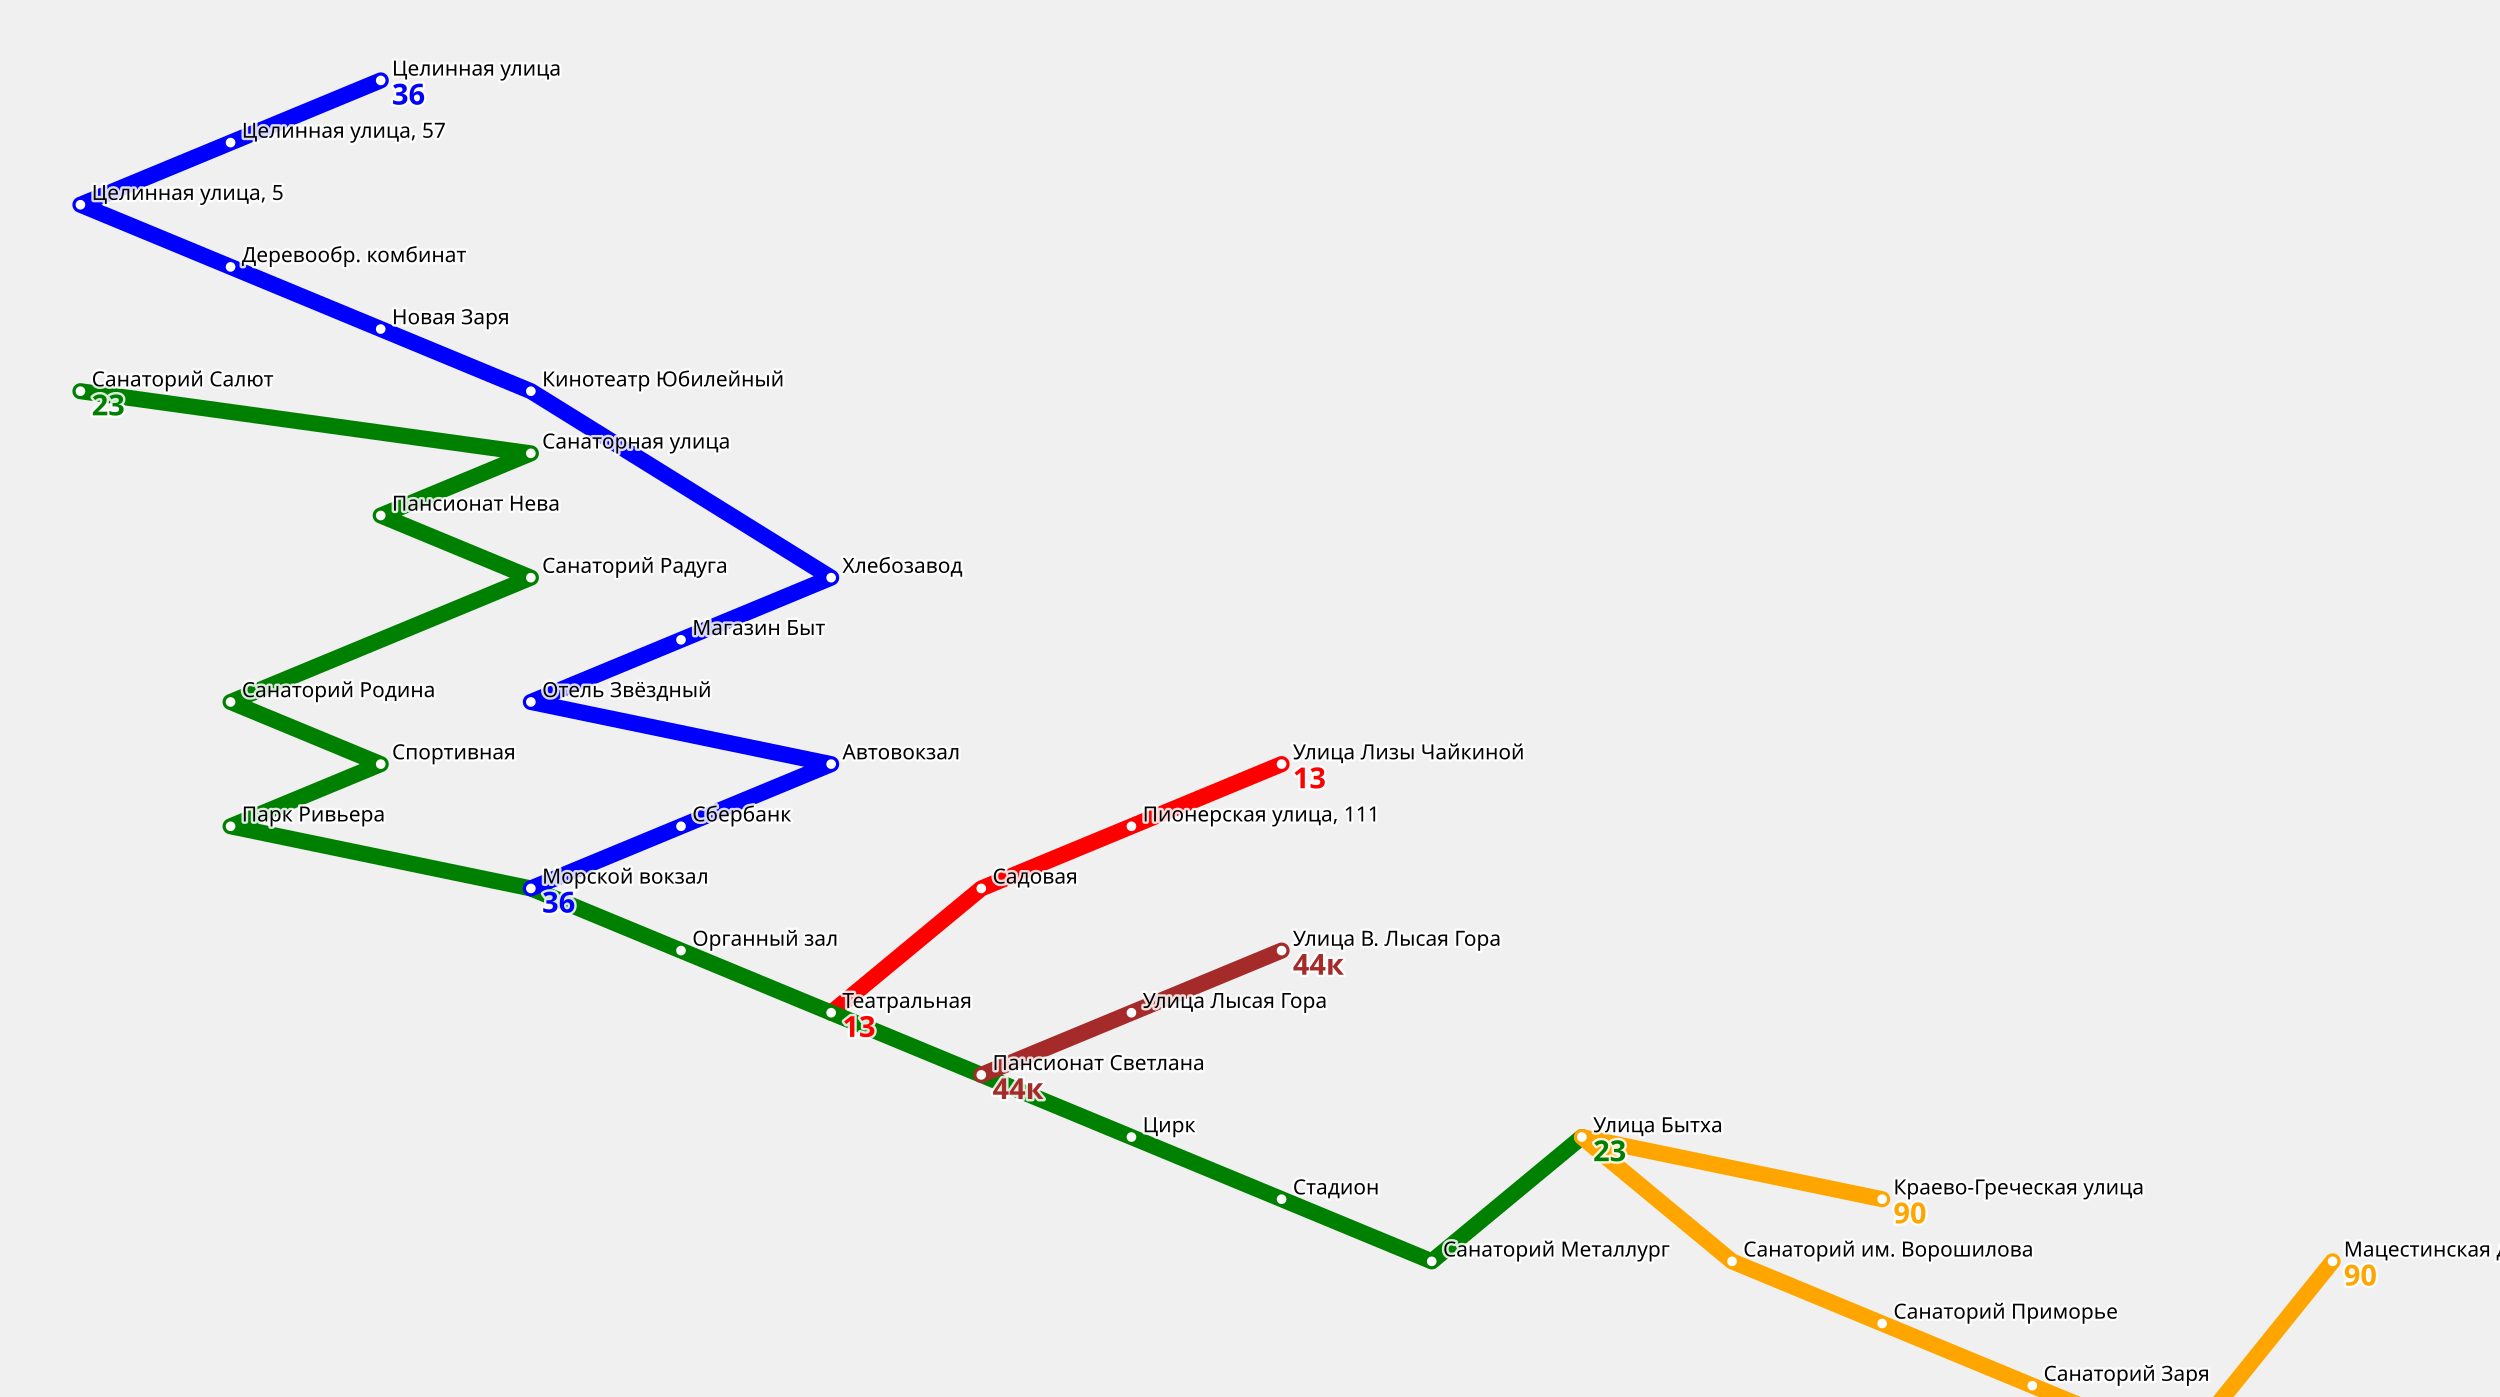
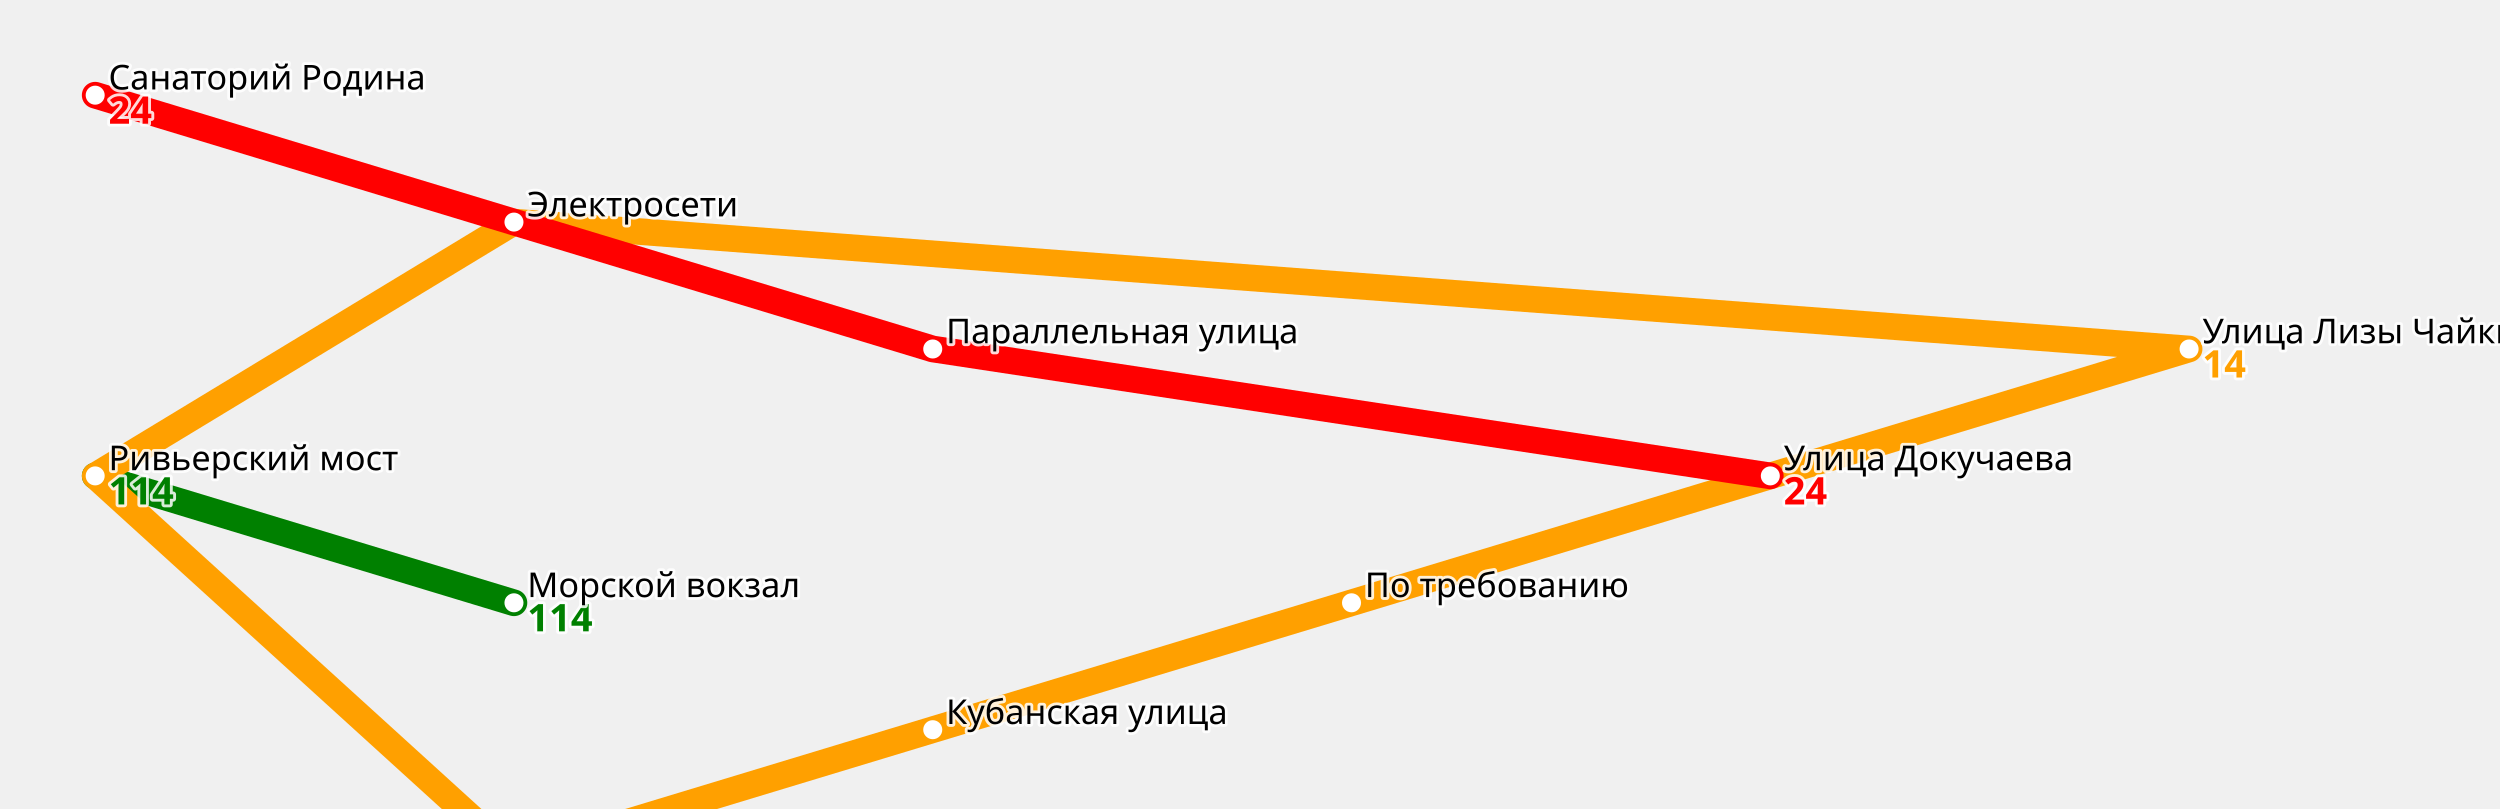
<svg xmlns="http://www.w3.org/2000/svg" version="1.1">
-   <polyline fill="none" stroke="red" stroke-width="10" stroke-linecap="round" stroke-linejoin="round" points="796.667,475 703.333,513.636 610,552.273 516.667,629.545 610,552.273 703.333,513.636 796.667,475 " />
-   <polyline fill="none" stroke="green" stroke-width="10" stroke-linecap="round" stroke-linejoin="round" points="50,243.182 330,281.818 236.667,320.455 330,359.091 143.333,436.364 236.667,475 143.333,513.636 330,552.273 423.333,590.909 516.667,629.545 610,668.182 703.333,706.818 796.667,745.455 890,784.091 983.333,706.818 890,784.091 796.667,745.455 703.333,706.818 610,668.182 516.667,629.545 423.333,590.909 330,552.273 143.333,513.636 236.667,475 143.333,436.364 330,359.091 236.667,320.455 330,281.818 50,243.182 " />
-   <polyline fill="none" stroke="blue" stroke-width="10" stroke-linecap="round" stroke-linejoin="round" points="330,552.273 423.333,513.636 516.667,475 330,436.364 423.333,397.727 516.667,359.091 330,243.182 236.667,204.545 143.333,165.909 50,127.273 143.333,88.636 236.667,50 143.333,88.636 50,127.273 143.333,165.909 236.667,204.545 330,243.182 516.667,359.091 423.333,397.727 330,436.364 516.667,475 423.333,513.636 330,552.273 " />
-   <polyline fill="none" stroke="brown" stroke-width="10" stroke-linecap="round" stroke-linejoin="round" points="610,668.182 703.333,629.545 796.667,590.909 703.333,629.545 610,668.182 " />
-   <polyline fill="none" stroke="orange" stroke-width="10" stroke-linecap="round" stroke-linejoin="round" points="1170,745.455 983.333,706.818 1076.67,784.091 1170,822.727 1263.33,861.364 1356.67,900 1450,784.091 1356.67,900 1263.33,861.364 1170,822.727 1076.67,784.091 983.333,706.818 1170,745.455 " />
-   <text fill="rgba(255,255,255,0.85)" stroke="rgba(255,255,255,0.85)" stroke-width="3" stroke-linecap="round" stroke-linejoin="round" x="796.667" y="475" dx="7" dy="15" font-size="18" font-family="Verdana" font-weight="bold">13</text>
-   <text fill="red" stroke="none" stroke-width="1" x="796.667" y="475" dx="7" dy="15" font-size="18" font-family="Verdana" font-weight="bold">13</text>
-   <text fill="rgba(255,255,255,0.85)" stroke="rgba(255,255,255,0.85)" stroke-width="3" stroke-linecap="round" stroke-linejoin="round" x="516.667" y="629.545" dx="7" dy="15" font-size="18" font-family="Verdana" font-weight="bold">13</text>
-   <text fill="red" stroke="none" stroke-width="1" x="516.667" y="629.545" dx="7" dy="15" font-size="18" font-family="Verdana" font-weight="bold">13</text>
-   <text fill="rgba(255,255,255,0.85)" stroke="rgba(255,255,255,0.85)" stroke-width="3" stroke-linecap="round" stroke-linejoin="round" x="50" y="243.182" dx="7" dy="15" font-size="18" font-family="Verdana" font-weight="bold">23</text>
-   <text fill="green" stroke="none" stroke-width="1" x="50" y="243.182" dx="7" dy="15" font-size="18" font-family="Verdana" font-weight="bold">23</text>
-   <text fill="rgba(255,255,255,0.85)" stroke="rgba(255,255,255,0.85)" stroke-width="3" stroke-linecap="round" stroke-linejoin="round" x="983.333" y="706.818" dx="7" dy="15" font-size="18" font-family="Verdana" font-weight="bold">23</text>
-   <text fill="green" stroke="none" stroke-width="1" x="983.333" y="706.818" dx="7" dy="15" font-size="18" font-family="Verdana" font-weight="bold">23</text>
-   <text fill="rgba(255,255,255,0.85)" stroke="rgba(255,255,255,0.85)" stroke-width="3" stroke-linecap="round" stroke-linejoin="round" x="330" y="552.273" dx="7" dy="15" font-size="18" font-family="Verdana" font-weight="bold">36</text>
-   <text fill="blue" stroke="none" stroke-width="1" x="330" y="552.273" dx="7" dy="15" font-size="18" font-family="Verdana" font-weight="bold">36</text>
-   <text fill="rgba(255,255,255,0.85)" stroke="rgba(255,255,255,0.85)" stroke-width="3" stroke-linecap="round" stroke-linejoin="round" x="236.667" y="50" dx="7" dy="15" font-size="18" font-family="Verdana" font-weight="bold">36</text>
-   <text fill="blue" stroke="none" stroke-width="1" x="236.667" y="50" dx="7" dy="15" font-size="18" font-family="Verdana" font-weight="bold">36</text>
-   <text fill="rgba(255,255,255,0.85)" stroke="rgba(255,255,255,0.85)" stroke-width="3" stroke-linecap="round" stroke-linejoin="round" x="610" y="668.182" dx="7" dy="15" font-size="18" font-family="Verdana" font-weight="bold">44к</text>
-   <text fill="brown" stroke="none" stroke-width="1" x="610" y="668.182" dx="7" dy="15" font-size="18" font-family="Verdana" font-weight="bold">44к</text>
-   <text fill="rgba(255,255,255,0.85)" stroke="rgba(255,255,255,0.85)" stroke-width="3" stroke-linecap="round" stroke-linejoin="round" x="796.667" y="590.909" dx="7" dy="15" font-size="18" font-family="Verdana" font-weight="bold">44к</text>
-   <text fill="brown" stroke="none" stroke-width="1" x="796.667" y="590.909" dx="7" dy="15" font-size="18" font-family="Verdana" font-weight="bold">44к</text>
-   <text fill="rgba(255,255,255,0.85)" stroke="rgba(255,255,255,0.85)" stroke-width="3" stroke-linecap="round" stroke-linejoin="round" x="1170" y="745.455" dx="7" dy="15" font-size="18" font-family="Verdana" font-weight="bold">90</text>
-   <text fill="orange" stroke="none" stroke-width="1" x="1170" y="745.455" dx="7" dy="15" font-size="18" font-family="Verdana" font-weight="bold">90</text>
-   <text fill="rgba(255,255,255,0.85)" stroke="rgba(255,255,255,0.85)" stroke-width="3" stroke-linecap="round" stroke-linejoin="round" x="1450" y="784.091" dx="7" dy="15" font-size="18" font-family="Verdana" font-weight="bold">90</text>
-   <text fill="orange" stroke="none" stroke-width="1" x="1450" y="784.091" dx="7" dy="15" font-size="18" font-family="Verdana" font-weight="bold">90</text>
-   <circle fill="white" stroke="none" stroke-width="1" cx="516.667" cy="475" r="3" />
-   <circle fill="white" stroke="none" stroke-width="1" cx="143.333" cy="165.909" r="3" />
-   <circle fill="white" stroke="none" stroke-width="1" cx="330" cy="243.182" r="3" />
-   <circle fill="white" stroke="none" stroke-width="1" cx="1170" cy="745.455" r="3" />
-   <circle fill="white" stroke="none" stroke-width="1" cx="423.333" cy="397.727" r="3" />
-   <circle fill="white" stroke="none" stroke-width="1" cx="1356.67" cy="900" r="3" />
-   <circle fill="white" stroke="none" stroke-width="1" cx="1450" cy="784.091" r="3" />
-   <circle fill="white" stroke="none" stroke-width="1" cx="330" cy="552.273" r="3" />
-   <circle fill="white" stroke="none" stroke-width="1" cx="236.667" cy="204.545" r="3" />
-   <circle fill="white" stroke="none" stroke-width="1" cx="423.333" cy="590.909" r="3" />
-   <circle fill="white" stroke="none" stroke-width="1" cx="330" cy="436.364" r="3" />
-   <circle fill="white" stroke="none" stroke-width="1" cx="236.667" cy="320.455" r="3" />
-   <circle fill="white" stroke="none" stroke-width="1" cx="610" cy="668.182" r="3" />
-   <circle fill="white" stroke="none" stroke-width="1" cx="143.333" cy="513.636" r="3" />
-   <circle fill="white" stroke="none" stroke-width="1" cx="703.333" cy="513.636" r="3" />
-   <circle fill="white" stroke="none" stroke-width="1" cx="610" cy="552.273" r="3" />
-   <circle fill="white" stroke="none" stroke-width="1" cx="1263.33" cy="861.364" r="3" />
-   <circle fill="white" stroke="none" stroke-width="1" cx="890" cy="784.091" r="3" />
-   <circle fill="white" stroke="none" stroke-width="1" cx="1170" cy="822.727" r="3" />
-   <circle fill="white" stroke="none" stroke-width="1" cx="330" cy="359.091" r="3" />
-   <circle fill="white" stroke="none" stroke-width="1" cx="143.333" cy="436.364" r="3" />
-   <circle fill="white" stroke="none" stroke-width="1" cx="50" cy="243.182" r="3" />
-   <circle fill="white" stroke="none" stroke-width="1" cx="1076.67" cy="784.091" r="3" />
-   <circle fill="white" stroke="none" stroke-width="1" cx="330" cy="281.818" r="3" />
-   <circle fill="white" stroke="none" stroke-width="1" cx="423.333" cy="513.636" r="3" />
-   <circle fill="white" stroke="none" stroke-width="1" cx="236.667" cy="475" r="3" />
-   <circle fill="white" stroke="none" stroke-width="1" cx="796.667" cy="745.455" r="3" />
-   <circle fill="white" stroke="none" stroke-width="1" cx="516.667" cy="629.545" r="3" />
-   <circle fill="white" stroke="none" stroke-width="1" cx="983.333" cy="706.818" r="3" />
-   <circle fill="white" stroke="none" stroke-width="1" cx="796.667" cy="590.909" r="3" />
-   <circle fill="white" stroke="none" stroke-width="1" cx="796.667" cy="475" r="3" />
-   <circle fill="white" stroke="none" stroke-width="1" cx="703.333" cy="629.545" r="3" />
-   <circle fill="white" stroke="none" stroke-width="1" cx="516.667" cy="359.091" r="3" />
-   <circle fill="white" stroke="none" stroke-width="1" cx="236.667" cy="50" r="3" />
-   <circle fill="white" stroke="none" stroke-width="1" cx="50" cy="127.273" r="3" />
-   <circle fill="white" stroke="none" stroke-width="1" cx="143.333" cy="88.636" r="3" />
-   <circle fill="white" stroke="none" stroke-width="1" cx="703.333" cy="706.818" r="3" />
-   <text fill="rgba(255,255,255,0.85)" stroke="rgba(255,255,255,0.85)" stroke-width="3" stroke-linecap="round" stroke-linejoin="round" x="516.667" y="475" dx="7" dy="-3" font-size="13" font-family="Verdana">Автовокзал</text>
-   <text fill="black" stroke="none" stroke-width="1" x="516.667" y="475" dx="7" dy="-3" font-size="13" font-family="Verdana">Автовокзал</text>
-   <text fill="rgba(255,255,255,0.85)" stroke="rgba(255,255,255,0.85)" stroke-width="3" stroke-linecap="round" stroke-linejoin="round" x="143.333" y="165.909" dx="7" dy="-3" font-size="13" font-family="Verdana">Деревообр. комбинат</text>
-   <text fill="black" stroke="none" stroke-width="1" x="143.333" y="165.909" dx="7" dy="-3" font-size="13" font-family="Verdana">Деревообр. комбинат</text>
-   <text fill="rgba(255,255,255,0.85)" stroke="rgba(255,255,255,0.85)" stroke-width="3" stroke-linecap="round" stroke-linejoin="round" x="330" y="243.182" dx="7" dy="-3" font-size="13" font-family="Verdana">Кинотеатр Юбилейный</text>
-   <text fill="black" stroke="none" stroke-width="1" x="330" y="243.182" dx="7" dy="-3" font-size="13" font-family="Verdana">Кинотеатр Юбилейный</text>
-   <text fill="rgba(255,255,255,0.85)" stroke="rgba(255,255,255,0.85)" stroke-width="3" stroke-linecap="round" stroke-linejoin="round" x="1170" y="745.455" dx="7" dy="-3" font-size="13" font-family="Verdana">Краево-Греческая улица</text>
-   <text fill="black" stroke="none" stroke-width="1" x="1170" y="745.455" dx="7" dy="-3" font-size="13" font-family="Verdana">Краево-Греческая улица</text>
-   <text fill="rgba(255,255,255,0.85)" stroke="rgba(255,255,255,0.85)" stroke-width="3" stroke-linecap="round" stroke-linejoin="round" x="423.333" y="397.727" dx="7" dy="-3" font-size="13" font-family="Verdana">Магазин Быт</text>
-   <text fill="black" stroke="none" stroke-width="1" x="423.333" y="397.727" dx="7" dy="-3" font-size="13" font-family="Verdana">Магазин Быт</text>
-   <text fill="rgba(255,255,255,0.85)" stroke="rgba(255,255,255,0.85)" stroke-width="3" stroke-linecap="round" stroke-linejoin="round" x="1356.67" y="900" dx="7" dy="-3" font-size="13" font-family="Verdana">Мацеста</text>
-   <text fill="black" stroke="none" stroke-width="1" x="1356.67" y="900" dx="7" dy="-3" font-size="13" font-family="Verdana">Мацеста</text>
-   <text fill="rgba(255,255,255,0.85)" stroke="rgba(255,255,255,0.85)" stroke-width="3" stroke-linecap="round" stroke-linejoin="round" x="1450" y="784.091" dx="7" dy="-3" font-size="13" font-family="Verdana">Мацестинская долина</text>
-   <text fill="black" stroke="none" stroke-width="1" x="1450" y="784.091" dx="7" dy="-3" font-size="13" font-family="Verdana">Мацестинская долина</text>
-   <text fill="rgba(255,255,255,0.85)" stroke="rgba(255,255,255,0.85)" stroke-width="3" stroke-linecap="round" stroke-linejoin="round" x="330" y="552.273" dx="7" dy="-3" font-size="13" font-family="Verdana">Морской вокзал</text>
-   <text fill="black" stroke="none" stroke-width="1" x="330" y="552.273" dx="7" dy="-3" font-size="13" font-family="Verdana">Морской вокзал</text>
-   <text fill="rgba(255,255,255,0.85)" stroke="rgba(255,255,255,0.85)" stroke-width="3" stroke-linecap="round" stroke-linejoin="round" x="236.667" y="204.545" dx="7" dy="-3" font-size="13" font-family="Verdana">Новая Заря</text>
-   <text fill="black" stroke="none" stroke-width="1" x="236.667" y="204.545" dx="7" dy="-3" font-size="13" font-family="Verdana">Новая Заря</text>
-   <text fill="rgba(255,255,255,0.85)" stroke="rgba(255,255,255,0.85)" stroke-width="3" stroke-linecap="round" stroke-linejoin="round" x="423.333" y="590.909" dx="7" dy="-3" font-size="13" font-family="Verdana">Органный зал</text>
-   <text fill="black" stroke="none" stroke-width="1" x="423.333" y="590.909" dx="7" dy="-3" font-size="13" font-family="Verdana">Органный зал</text>
-   <text fill="rgba(255,255,255,0.85)" stroke="rgba(255,255,255,0.85)" stroke-width="3" stroke-linecap="round" stroke-linejoin="round" x="330" y="436.364" dx="7" dy="-3" font-size="13" font-family="Verdana">Отель Звёздный</text>
-   <text fill="black" stroke="none" stroke-width="1" x="330" y="436.364" dx="7" dy="-3" font-size="13" font-family="Verdana">Отель Звёздный</text>
-   <text fill="rgba(255,255,255,0.85)" stroke="rgba(255,255,255,0.85)" stroke-width="3" stroke-linecap="round" stroke-linejoin="round" x="236.667" y="320.455" dx="7" dy="-3" font-size="13" font-family="Verdana">Пансионат Нева</text>
-   <text fill="black" stroke="none" stroke-width="1" x="236.667" y="320.455" dx="7" dy="-3" font-size="13" font-family="Verdana">Пансионат Нева</text>
-   <text fill="rgba(255,255,255,0.85)" stroke="rgba(255,255,255,0.85)" stroke-width="3" stroke-linecap="round" stroke-linejoin="round" x="610" y="668.182" dx="7" dy="-3" font-size="13" font-family="Verdana">Пансионат Светлана</text>
-   <text fill="black" stroke="none" stroke-width="1" x="610" y="668.182" dx="7" dy="-3" font-size="13" font-family="Verdana">Пансионат Светлана</text>
-   <text fill="rgba(255,255,255,0.85)" stroke="rgba(255,255,255,0.85)" stroke-width="3" stroke-linecap="round" stroke-linejoin="round" x="143.333" y="513.636" dx="7" dy="-3" font-size="13" font-family="Verdana">Парк Ривьера</text>
-   <text fill="black" stroke="none" stroke-width="1" x="143.333" y="513.636" dx="7" dy="-3" font-size="13" font-family="Verdana">Парк Ривьера</text>
-   <text fill="rgba(255,255,255,0.85)" stroke="rgba(255,255,255,0.85)" stroke-width="3" stroke-linecap="round" stroke-linejoin="round" x="703.333" y="513.636" dx="7" dy="-3" font-size="13" font-family="Verdana">Пионерская улица, 111</text>
-   <text fill="black" stroke="none" stroke-width="1" x="703.333" y="513.636" dx="7" dy="-3" font-size="13" font-family="Verdana">Пионерская улица, 111</text>
-   <text fill="rgba(255,255,255,0.85)" stroke="rgba(255,255,255,0.85)" stroke-width="3" stroke-linecap="round" stroke-linejoin="round" x="610" y="552.273" dx="7" dy="-3" font-size="13" font-family="Verdana">Садовая</text>
-   <text fill="black" stroke="none" stroke-width="1" x="610" y="552.273" dx="7" dy="-3" font-size="13" font-family="Verdana">Садовая</text>
-   <text fill="rgba(255,255,255,0.85)" stroke="rgba(255,255,255,0.85)" stroke-width="3" stroke-linecap="round" stroke-linejoin="round" x="1263.33" y="861.364" dx="7" dy="-3" font-size="13" font-family="Verdana">Санаторий Заря</text>
-   <text fill="black" stroke="none" stroke-width="1" x="1263.33" y="861.364" dx="7" dy="-3" font-size="13" font-family="Verdana">Санаторий Заря</text>
-   <text fill="rgba(255,255,255,0.85)" stroke="rgba(255,255,255,0.85)" stroke-width="3" stroke-linecap="round" stroke-linejoin="round" x="890" y="784.091" dx="7" dy="-3" font-size="13" font-family="Verdana">Санаторий Металлург</text>
-   <text fill="black" stroke="none" stroke-width="1" x="890" y="784.091" dx="7" dy="-3" font-size="13" font-family="Verdana">Санаторий Металлург</text>
-   <text fill="rgba(255,255,255,0.85)" stroke="rgba(255,255,255,0.85)" stroke-width="3" stroke-linecap="round" stroke-linejoin="round" x="1170" y="822.727" dx="7" dy="-3" font-size="13" font-family="Verdana">Санаторий Приморье</text>
-   <text fill="black" stroke="none" stroke-width="1" x="1170" y="822.727" dx="7" dy="-3" font-size="13" font-family="Verdana">Санаторий Приморье</text>
-   <text fill="rgba(255,255,255,0.85)" stroke="rgba(255,255,255,0.85)" stroke-width="3" stroke-linecap="round" stroke-linejoin="round" x="330" y="359.091" dx="7" dy="-3" font-size="13" font-family="Verdana">Санаторий Радуга</text>
-   <text fill="black" stroke="none" stroke-width="1" x="330" y="359.091" dx="7" dy="-3" font-size="13" font-family="Verdana">Санаторий Радуга</text>
-   <text fill="rgba(255,255,255,0.85)" stroke="rgba(255,255,255,0.85)" stroke-width="3" stroke-linecap="round" stroke-linejoin="round" x="143.333" y="436.364" dx="7" dy="-3" font-size="13" font-family="Verdana">Санаторий Родина</text>
-   <text fill="black" stroke="none" stroke-width="1" x="143.333" y="436.364" dx="7" dy="-3" font-size="13" font-family="Verdana">Санаторий Родина</text>
-   <text fill="rgba(255,255,255,0.85)" stroke="rgba(255,255,255,0.85)" stroke-width="3" stroke-linecap="round" stroke-linejoin="round" x="50" y="243.182" dx="7" dy="-3" font-size="13" font-family="Verdana">Санаторий Салют</text>
-   <text fill="black" stroke="none" stroke-width="1" x="50" y="243.182" dx="7" dy="-3" font-size="13" font-family="Verdana">Санаторий Салют</text>
-   <text fill="rgba(255,255,255,0.85)" stroke="rgba(255,255,255,0.85)" stroke-width="3" stroke-linecap="round" stroke-linejoin="round" x="1076.67" y="784.091" dx="7" dy="-3" font-size="13" font-family="Verdana">Санаторий им. Ворошилова</text>
-   <text fill="black" stroke="none" stroke-width="1" x="1076.67" y="784.091" dx="7" dy="-3" font-size="13" font-family="Verdana">Санаторий им. Ворошилова</text>
-   <text fill="rgba(255,255,255,0.85)" stroke="rgba(255,255,255,0.85)" stroke-width="3" stroke-linecap="round" stroke-linejoin="round" x="330" y="281.818" dx="7" dy="-3" font-size="13" font-family="Verdana">Санаторная улица</text>
-   <text fill="black" stroke="none" stroke-width="1" x="330" y="281.818" dx="7" dy="-3" font-size="13" font-family="Verdana">Санаторная улица</text>
-   <text fill="rgba(255,255,255,0.85)" stroke="rgba(255,255,255,0.85)" stroke-width="3" stroke-linecap="round" stroke-linejoin="round" x="423.333" y="513.636" dx="7" dy="-3" font-size="13" font-family="Verdana">Сбербанк</text>
-   <text fill="black" stroke="none" stroke-width="1" x="423.333" y="513.636" dx="7" dy="-3" font-size="13" font-family="Verdana">Сбербанк</text>
-   <text fill="rgba(255,255,255,0.85)" stroke="rgba(255,255,255,0.85)" stroke-width="3" stroke-linecap="round" stroke-linejoin="round" x="236.667" y="475" dx="7" dy="-3" font-size="13" font-family="Verdana">Спортивная</text>
-   <text fill="black" stroke="none" stroke-width="1" x="236.667" y="475" dx="7" dy="-3" font-size="13" font-family="Verdana">Спортивная</text>
-   <text fill="rgba(255,255,255,0.85)" stroke="rgba(255,255,255,0.85)" stroke-width="3" stroke-linecap="round" stroke-linejoin="round" x="796.667" y="745.455" dx="7" dy="-3" font-size="13" font-family="Verdana">Стадион</text>
-   <text fill="black" stroke="none" stroke-width="1" x="796.667" y="745.455" dx="7" dy="-3" font-size="13" font-family="Verdana">Стадион</text>
-   <text fill="rgba(255,255,255,0.85)" stroke="rgba(255,255,255,0.85)" stroke-width="3" stroke-linecap="round" stroke-linejoin="round" x="516.667" y="629.545" dx="7" dy="-3" font-size="13" font-family="Verdana">Театральная</text>
-   <text fill="black" stroke="none" stroke-width="1" x="516.667" y="629.545" dx="7" dy="-3" font-size="13" font-family="Verdana">Театральная</text>
-   <text fill="rgba(255,255,255,0.85)" stroke="rgba(255,255,255,0.85)" stroke-width="3" stroke-linecap="round" stroke-linejoin="round" x="983.333" y="706.818" dx="7" dy="-3" font-size="13" font-family="Verdana">Улица Бытха</text>
-   <text fill="black" stroke="none" stroke-width="1" x="983.333" y="706.818" dx="7" dy="-3" font-size="13" font-family="Verdana">Улица Бытха</text>
-   <text fill="rgba(255,255,255,0.85)" stroke="rgba(255,255,255,0.85)" stroke-width="3" stroke-linecap="round" stroke-linejoin="round" x="796.667" y="590.909" dx="7" dy="-3" font-size="13" font-family="Verdana">Улица В. Лысая Гора</text>
-   <text fill="black" stroke="none" stroke-width="1" x="796.667" y="590.909" dx="7" dy="-3" font-size="13" font-family="Verdana">Улица В. Лысая Гора</text>
-   <text fill="rgba(255,255,255,0.85)" stroke="rgba(255,255,255,0.85)" stroke-width="3" stroke-linecap="round" stroke-linejoin="round" x="796.667" y="475" dx="7" dy="-3" font-size="13" font-family="Verdana">Улица Лизы Чайкиной</text>
-   <text fill="black" stroke="none" stroke-width="1" x="796.667" y="475" dx="7" dy="-3" font-size="13" font-family="Verdana">Улица Лизы Чайкиной</text>
-   <text fill="rgba(255,255,255,0.85)" stroke="rgba(255,255,255,0.85)" stroke-width="3" stroke-linecap="round" stroke-linejoin="round" x="703.333" y="629.545" dx="7" dy="-3" font-size="13" font-family="Verdana">Улица Лысая Гора</text>
-   <text fill="black" stroke="none" stroke-width="1" x="703.333" y="629.545" dx="7" dy="-3" font-size="13" font-family="Verdana">Улица Лысая Гора</text>
-   <text fill="rgba(255,255,255,0.85)" stroke="rgba(255,255,255,0.85)" stroke-width="3" stroke-linecap="round" stroke-linejoin="round" x="516.667" y="359.091" dx="7" dy="-3" font-size="13" font-family="Verdana">Хлебозавод</text>
-   <text fill="black" stroke="none" stroke-width="1" x="516.667" y="359.091" dx="7" dy="-3" font-size="13" font-family="Verdana">Хлебозавод</text>
-   <text fill="rgba(255,255,255,0.85)" stroke="rgba(255,255,255,0.85)" stroke-width="3" stroke-linecap="round" stroke-linejoin="round" x="236.667" y="50" dx="7" dy="-3" font-size="13" font-family="Verdana">Целинная улица</text>
-   <text fill="black" stroke="none" stroke-width="1" x="236.667" y="50" dx="7" dy="-3" font-size="13" font-family="Verdana">Целинная улица</text>
-   <text fill="rgba(255,255,255,0.85)" stroke="rgba(255,255,255,0.85)" stroke-width="3" stroke-linecap="round" stroke-linejoin="round" x="50" y="127.273" dx="7" dy="-3" font-size="13" font-family="Verdana">Целинная улица, 5</text>
-   <text fill="black" stroke="none" stroke-width="1" x="50" y="127.273" dx="7" dy="-3" font-size="13" font-family="Verdana">Целинная улица, 5</text>
-   <text fill="rgba(255,255,255,0.85)" stroke="rgba(255,255,255,0.85)" stroke-width="3" stroke-linecap="round" stroke-linejoin="round" x="143.333" y="88.636" dx="7" dy="-3" font-size="13" font-family="Verdana">Целинная улица, 57</text>
-   <text fill="black" stroke="none" stroke-width="1" x="143.333" y="88.636" dx="7" dy="-3" font-size="13" font-family="Verdana">Целинная улица, 57</text>
-   <text fill="rgba(255,255,255,0.85)" stroke="rgba(255,255,255,0.85)" stroke-width="3" stroke-linecap="round" stroke-linejoin="round" x="703.333" y="706.818" dx="7" dy="-3" font-size="13" font-family="Verdana">Цирк</text>
-   <text fill="black" stroke="none" stroke-width="1" x="703.333" y="706.818" dx="7" dy="-3" font-size="13" font-family="Verdana">Цирк</text>
+   <polyline fill="none" stroke="green" stroke-width="14" stroke-linecap="round" stroke-linejoin="round" points="270,316.667 50,250 270,316.667 " />
+   <polyline fill="none" stroke="rgb(255,160,0)" stroke-width="14" stroke-linecap="round" stroke-linejoin="round" points="1150,183.333 270,116.667 50,250 270,450 490,383.333 710,316.667 930,250 1150,183.333 " />
+   <polyline fill="none" stroke="red" stroke-width="14" stroke-linecap="round" stroke-linejoin="round" points="930,250 490,183.333 270,116.667 50,50 270,116.667 490,183.333 930,250 " />
+   <text fill="rgba(255,255,255,0.85)" stroke="rgba(255,255,255,0.85)" stroke-width="3" stroke-linecap="round" stroke-linejoin="round" x="270" y="316.667" dx="7" dy="15" font-size="20" font-family="Verdana" font-weight="bold">114</text>
+   <text fill="green" stroke="none" stroke-width="1" x="270" y="316.667" dx="7" dy="15" font-size="20" font-family="Verdana" font-weight="bold">114</text>
+   <text fill="rgba(255,255,255,0.85)" stroke="rgba(255,255,255,0.85)" stroke-width="3" stroke-linecap="round" stroke-linejoin="round" x="50" y="250" dx="7" dy="15" font-size="20" font-family="Verdana" font-weight="bold">114</text>
+   <text fill="green" stroke="none" stroke-width="1" x="50" y="250" dx="7" dy="15" font-size="20" font-family="Verdana" font-weight="bold">114</text>
+   <text fill="rgba(255,255,255,0.85)" stroke="rgba(255,255,255,0.85)" stroke-width="3" stroke-linecap="round" stroke-linejoin="round" x="1150" y="183.333" dx="7" dy="15" font-size="20" font-family="Verdana" font-weight="bold">14</text>
+   <text fill="rgb(255,160,0)" stroke="none" stroke-width="1" x="1150" y="183.333" dx="7" dy="15" font-size="20" font-family="Verdana" font-weight="bold">14</text>
+   <text fill="rgba(255,255,255,0.85)" stroke="rgba(255,255,255,0.85)" stroke-width="3" stroke-linecap="round" stroke-linejoin="round" x="930" y="250" dx="7" dy="15" font-size="20" font-family="Verdana" font-weight="bold">24</text>
+   <text fill="red" stroke="none" stroke-width="1" x="930" y="250" dx="7" dy="15" font-size="20" font-family="Verdana" font-weight="bold">24</text>
+   <text fill="rgba(255,255,255,0.85)" stroke="rgba(255,255,255,0.85)" stroke-width="3" stroke-linecap="round" stroke-linejoin="round" x="50" y="50" dx="7" dy="15" font-size="20" font-family="Verdana" font-weight="bold">24</text>
+   <text fill="red" stroke="none" stroke-width="1" x="50" y="50" dx="7" dy="15" font-size="20" font-family="Verdana" font-weight="bold">24</text>
+   <circle fill="white" stroke="none" stroke-width="1" cx="270" cy="450" r="5" />
+   <circle fill="white" stroke="none" stroke-width="1" cx="490" cy="383.333" r="5" />
+   <circle fill="white" stroke="none" stroke-width="1" cx="270" cy="316.667" r="5" />
+   <circle fill="white" stroke="none" stroke-width="1" cx="490" cy="183.333" r="5" />
+   <circle fill="white" stroke="none" stroke-width="1" cx="710" cy="316.667" r="5" />
+   <circle fill="white" stroke="none" stroke-width="1" cx="50" cy="250" r="5" />
+   <circle fill="white" stroke="none" stroke-width="1" cx="50" cy="50" r="5" />
+   <circle fill="white" stroke="none" stroke-width="1" cx="930" cy="250" r="5" />
+   <circle fill="white" stroke="none" stroke-width="1" cx="1150" cy="183.333" r="5" />
+   <circle fill="white" stroke="none" stroke-width="1" cx="270" cy="116.667" r="5" />
+   <text fill="rgba(255,255,255,0.85)" stroke="rgba(255,255,255,0.85)" stroke-width="3" stroke-linecap="round" stroke-linejoin="round" x="270" y="450" dx="7" dy="-3" font-size="18" font-family="Verdana">Гостиница Сочи</text>
+   <text fill="black" stroke="none" stroke-width="1" x="270" y="450" dx="7" dy="-3" font-size="18" font-family="Verdana">Гостиница Сочи</text>
+   <text fill="rgba(255,255,255,0.85)" stroke="rgba(255,255,255,0.85)" stroke-width="3" stroke-linecap="round" stroke-linejoin="round" x="490" y="383.333" dx="7" dy="-3" font-size="18" font-family="Verdana">Кубанская улица</text>
+   <text fill="black" stroke="none" stroke-width="1" x="490" y="383.333" dx="7" dy="-3" font-size="18" font-family="Verdana">Кубанская улица</text>
+   <text fill="rgba(255,255,255,0.85)" stroke="rgba(255,255,255,0.85)" stroke-width="3" stroke-linecap="round" stroke-linejoin="round" x="270" y="316.667" dx="7" dy="-3" font-size="18" font-family="Verdana">Морской вокзал</text>
+   <text fill="black" stroke="none" stroke-width="1" x="270" y="316.667" dx="7" dy="-3" font-size="18" font-family="Verdana">Морской вокзал</text>
+   <text fill="rgba(255,255,255,0.85)" stroke="rgba(255,255,255,0.85)" stroke-width="3" stroke-linecap="round" stroke-linejoin="round" x="490" y="183.333" dx="7" dy="-3" font-size="18" font-family="Verdana">Параллельная улица</text>
+   <text fill="black" stroke="none" stroke-width="1" x="490" y="183.333" dx="7" dy="-3" font-size="18" font-family="Verdana">Параллельная улица</text>
+   <text fill="rgba(255,255,255,0.85)" stroke="rgba(255,255,255,0.85)" stroke-width="3" stroke-linecap="round" stroke-linejoin="round" x="710" y="316.667" dx="7" dy="-3" font-size="18" font-family="Verdana">По требованию</text>
+   <text fill="black" stroke="none" stroke-width="1" x="710" y="316.667" dx="7" dy="-3" font-size="18" font-family="Verdana">По требованию</text>
+   <text fill="rgba(255,255,255,0.85)" stroke="rgba(255,255,255,0.85)" stroke-width="3" stroke-linecap="round" stroke-linejoin="round" x="50" y="250" dx="7" dy="-3" font-size="18" font-family="Verdana">Ривьерский мост</text>
+   <text fill="black" stroke="none" stroke-width="1" x="50" y="250" dx="7" dy="-3" font-size="18" font-family="Verdana">Ривьерский мост</text>
+   <text fill="rgba(255,255,255,0.85)" stroke="rgba(255,255,255,0.85)" stroke-width="3" stroke-linecap="round" stroke-linejoin="round" x="50" y="50" dx="7" dy="-3" font-size="18" font-family="Verdana">Санаторий Родина</text>
+   <text fill="black" stroke="none" stroke-width="1" x="50" y="50" dx="7" dy="-3" font-size="18" font-family="Verdana">Санаторий Родина</text>
+   <text fill="rgba(255,255,255,0.85)" stroke="rgba(255,255,255,0.85)" stroke-width="3" stroke-linecap="round" stroke-linejoin="round" x="930" y="250" dx="7" dy="-3" font-size="18" font-family="Verdana">Улица Докучаева</text>
+   <text fill="black" stroke="none" stroke-width="1" x="930" y="250" dx="7" dy="-3" font-size="18" font-family="Verdana">Улица Докучаева</text>
+   <text fill="rgba(255,255,255,0.85)" stroke="rgba(255,255,255,0.85)" stroke-width="3" stroke-linecap="round" stroke-linejoin="round" x="1150" y="183.333" dx="7" dy="-3" font-size="18" font-family="Verdana">Улица Лизы Чайкиной</text>
+   <text fill="black" stroke="none" stroke-width="1" x="1150" y="183.333" dx="7" dy="-3" font-size="18" font-family="Verdana">Улица Лизы Чайкиной</text>
+   <text fill="rgba(255,255,255,0.85)" stroke="rgba(255,255,255,0.85)" stroke-width="3" stroke-linecap="round" stroke-linejoin="round" x="270" y="116.667" dx="7" dy="-3" font-size="18" font-family="Verdana">Электросети</text>
+   <text fill="black" stroke="none" stroke-width="1" x="270" y="116.667" dx="7" dy="-3" font-size="18" font-family="Verdana">Электросети</text>
</svg>
